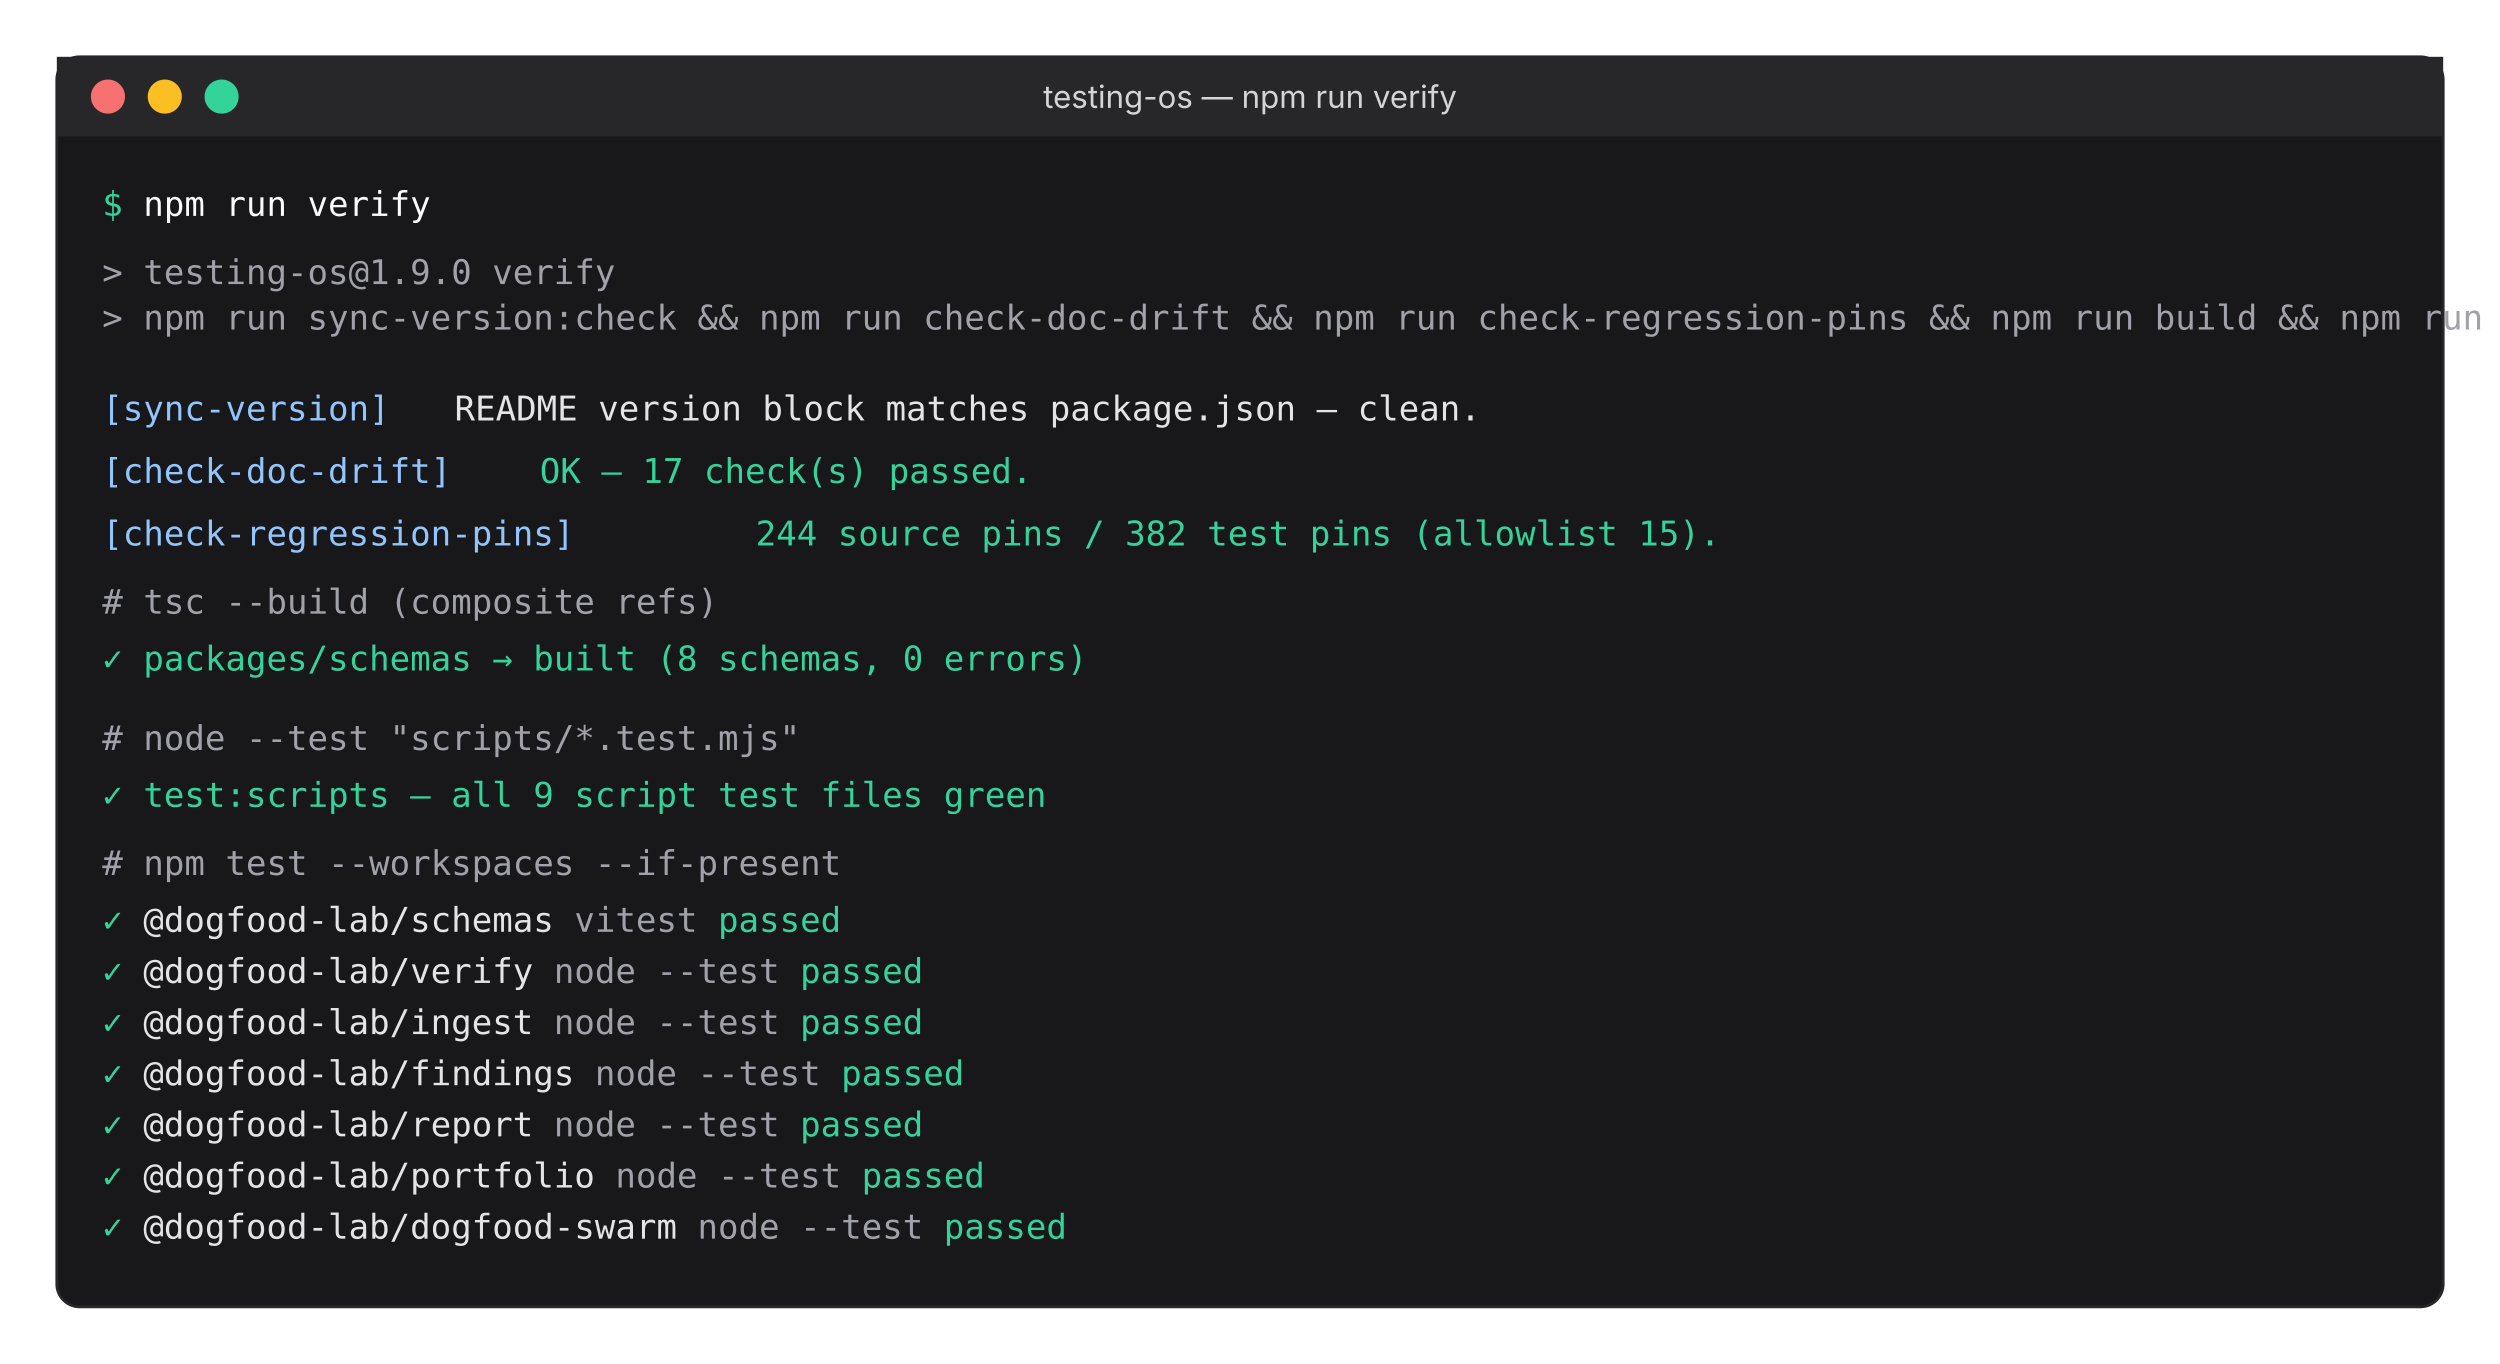
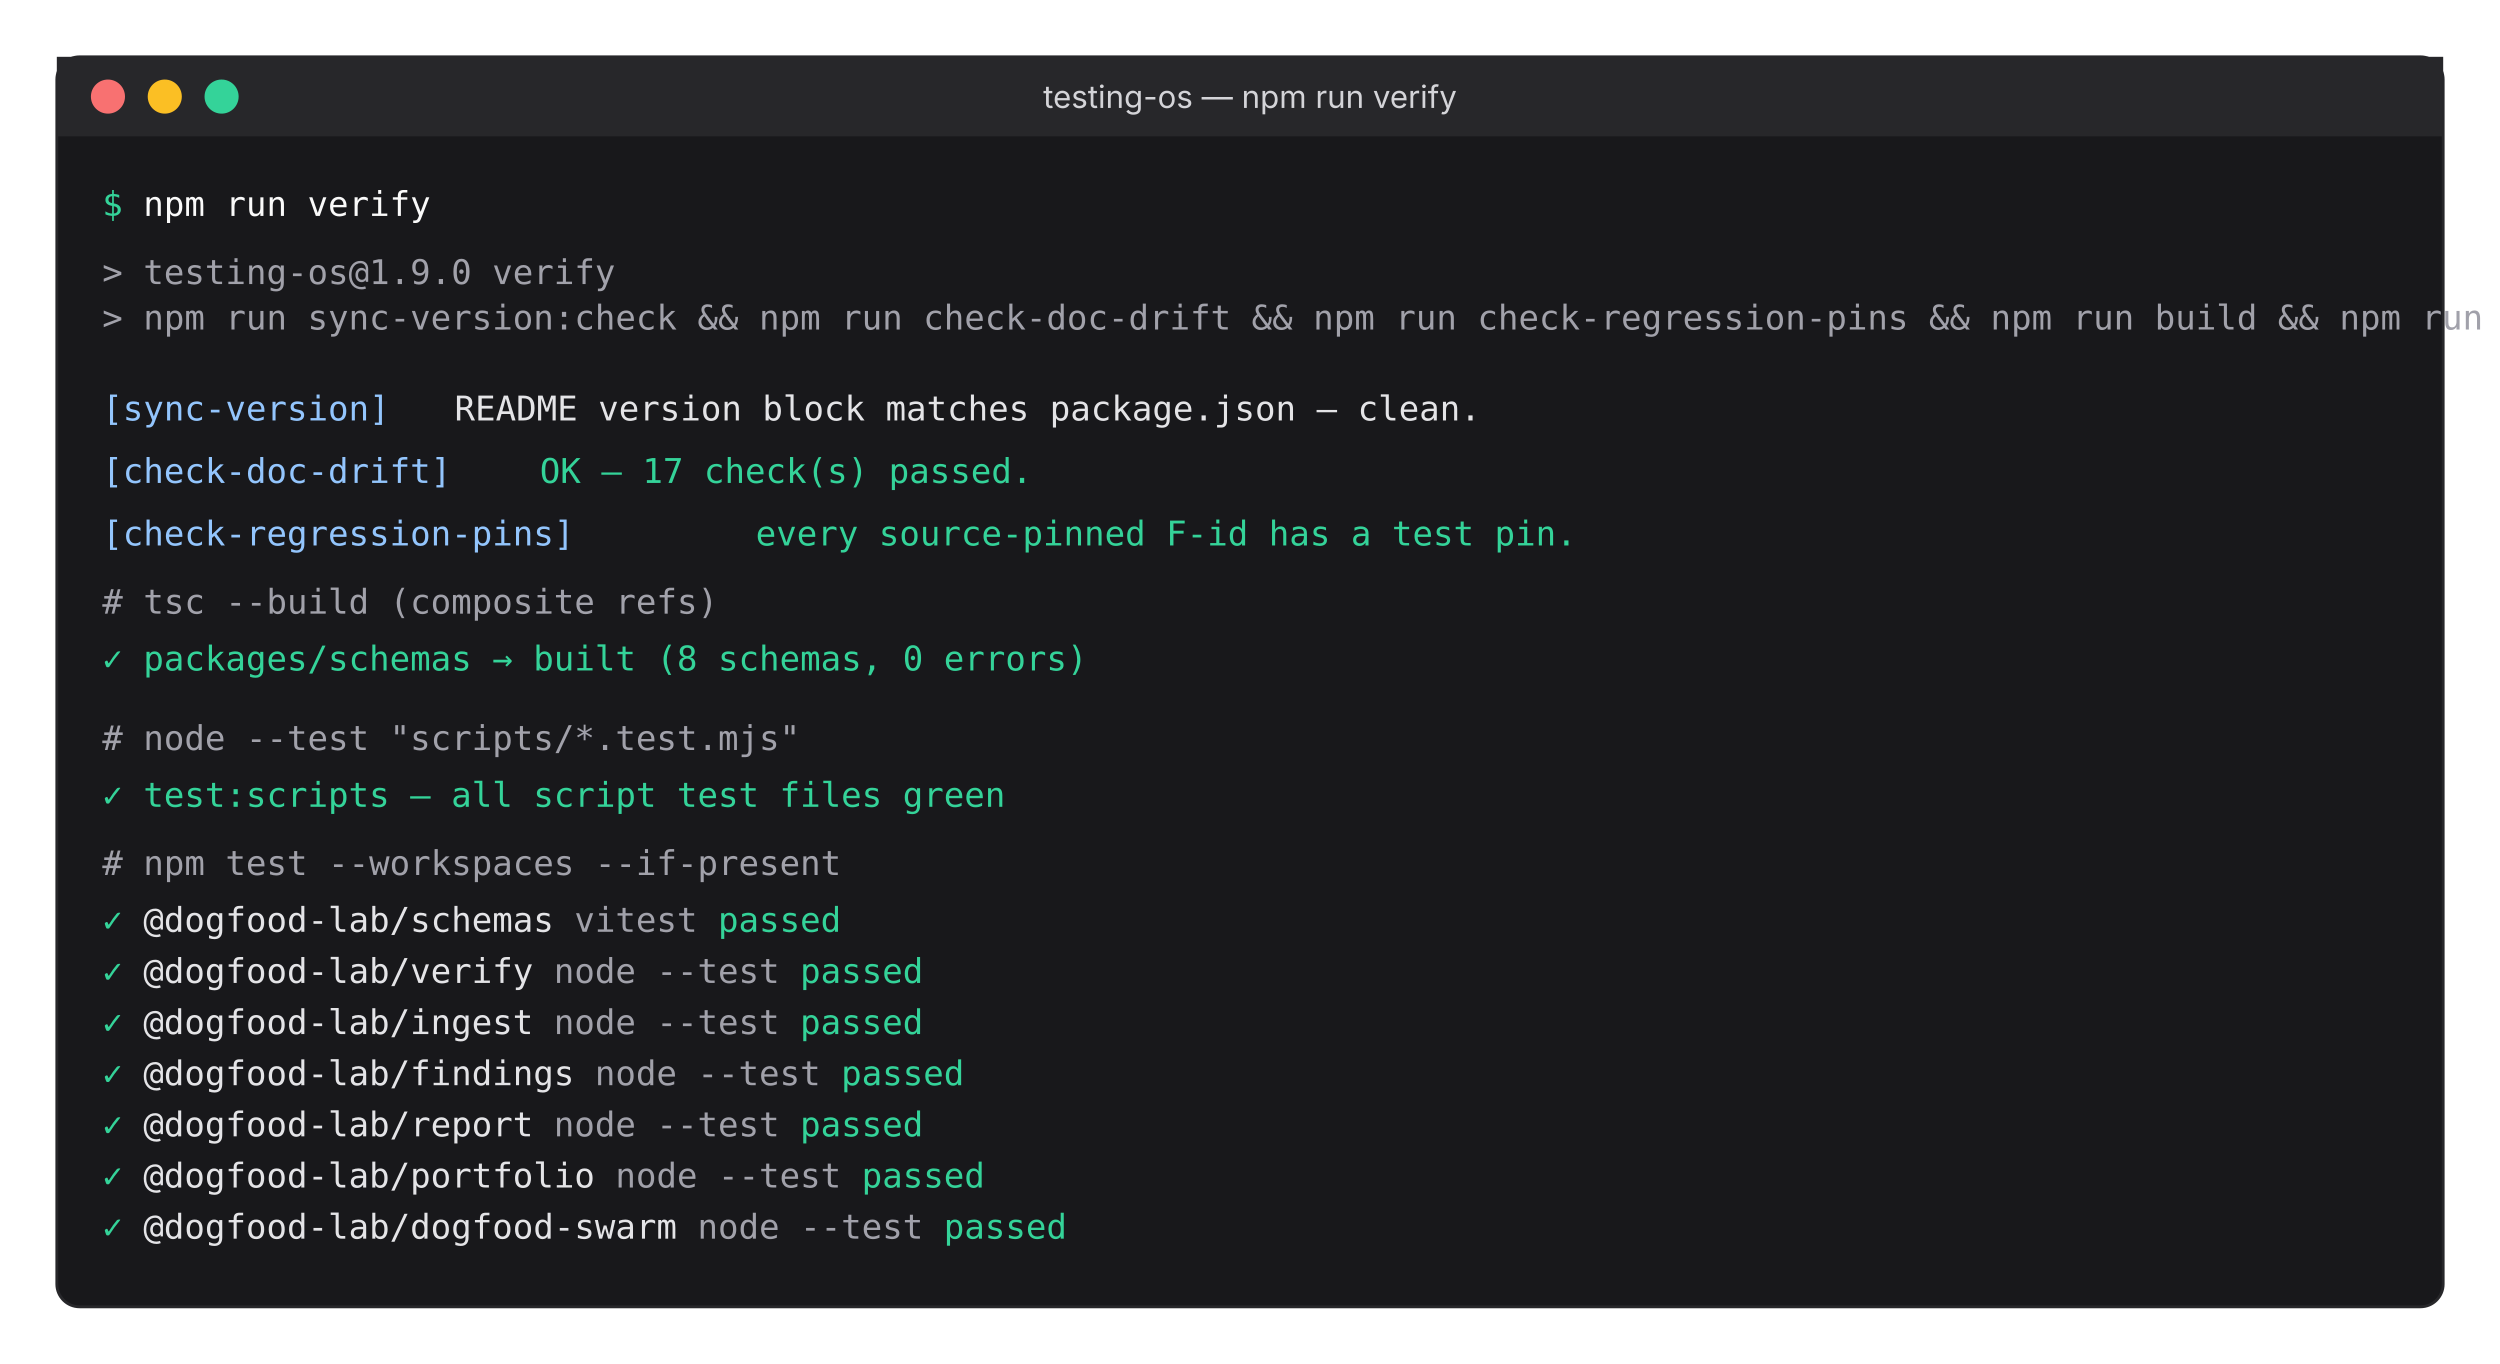
<svg xmlns="http://www.w3.org/2000/svg" viewBox="0 0 880 480" role="img" aria-labelledby="verify-title verify-desc" preserveAspectRatio="xMidYMid meet">
  <defs>
    <style>
      .term-bg { fill: transparent; }
      .term-frame { fill: #18181b; stroke: #27272a; stroke-width: 1; rx: 8; }
      .term-bar { fill: #27272a; rx: 8 8 0 0; }
      .term-dot-r { fill: #f87171; }
      .term-dot-y { fill: #fbbf24; }
      .term-dot-g { fill: #34d399; }
      .term-title { fill: #d4d4d8; font-family: 'Inter', system-ui, sans-serif; font-size: 11px; }
      .mono { font-family: 'JetBrains Mono', ui-monospace, 'Cascadia Code', monospace; font-size: 12px; }
      .text-prompt { fill: #34d399; }
      .text-cmd { fill: #fafafa; }
      .text-ok { fill: #34d399; }
      .text-info { fill: #93c5fd; }
      .text-dim { fill: #a1a1aa; }
      .text-body { fill: #e4e4e7; }
    </style>
  </defs>
  <rect width="880" height="480" class="term-bg" />
  <rect x="20" y="20" width="840" height="440" class="term-frame" />
  <rect x="20" y="20" width="840" height="28" class="term-bar" />
  <circle cx="38" cy="34" r="6" class="term-dot-r" />
  <circle cx="58" cy="34" r="6" class="term-dot-y" />
  <circle cx="78" cy="34" r="6" class="term-dot-g" />
  <text x="440" y="38" text-anchor="middle" class="term-title">testing-os — npm run verify</text>
  <g class="mono">
    <text x="36" y="76">
      <tspan class="text-prompt">$</tspan>
      <tspan class="text-cmd">npm run verify</tspan>
    </text>
    <text x="36" y="100" class="text-dim">&gt; testing-os@1.9.0 verify</text>
    <text x="36" y="116" class="text-dim">&gt; npm run sync-version:check &amp;&amp; npm run check-doc-drift &amp;&amp; npm run check-regression-pins &amp;&amp; npm run build &amp;&amp; npm run test:scripts &amp;&amp; npm run test</text>
    <text x="36" y="148" class="text-info">[sync-version]</text>
    <text x="160" y="148" class="text-body"> README version block matches package.json — clean.</text>
    <text x="36" y="170" class="text-info">[check-doc-drift]</text>
    <text x="190" y="170" class="text-ok"> OK — 17 check(s) passed.</text>
    <text x="36" y="192" class="text-info">[check-regression-pins]</text>
-     <text x="266" y="192" class="text-ok"> 244 source pins / 382 test pins (allowlist 15).</text>
+     <text x="266" y="192" class="text-ok"> every source-pinned F-id has a test pin.</text>
    <text x="36" y="216" class="text-dim"># tsc --build (composite refs)</text>
    <text x="36" y="236" class="text-ok">  ✓ packages/schemas → built (8 schemas, 0 errors)</text>
    <text x="36" y="264" class="text-dim"># node --test "scripts/*.test.mjs"</text>
-     <text x="36" y="284" class="text-ok">  ✓ test:scripts — all 9 script test files green</text>
+     <text x="36" y="284" class="text-ok">  ✓ test:scripts — all script test files green</text>
    <text x="36" y="308" class="text-dim"># npm test --workspaces --if-present</text>
    <text x="36" y="328">
      <tspan class="text-ok">  ✓</tspan>
      <tspan class="text-body">@dogfood-lab/schemas         </tspan>
      <tspan class="text-dim">vitest</tspan>
      <tspan class="text-ok">passed</tspan>
    </text>
    <text x="36" y="346">
      <tspan class="text-ok">  ✓</tspan>
      <tspan class="text-body">@dogfood-lab/verify          </tspan>
      <tspan class="text-dim">node --test</tspan>
      <tspan class="text-ok">passed</tspan>
    </text>
    <text x="36" y="364">
      <tspan class="text-ok">  ✓</tspan>
      <tspan class="text-body">@dogfood-lab/ingest          </tspan>
      <tspan class="text-dim">node --test</tspan>
      <tspan class="text-ok">passed</tspan>
    </text>
    <text x="36" y="382">
      <tspan class="text-ok">  ✓</tspan>
      <tspan class="text-body">@dogfood-lab/findings        </tspan>
      <tspan class="text-dim">node --test</tspan>
      <tspan class="text-ok">passed</tspan>
    </text>
    <text x="36" y="400">
      <tspan class="text-ok">  ✓</tspan>
      <tspan class="text-body">@dogfood-lab/report          </tspan>
      <tspan class="text-dim">node --test</tspan>
      <tspan class="text-ok">passed</tspan>
    </text>
    <text x="36" y="418">
      <tspan class="text-ok">  ✓</tspan>
      <tspan class="text-body">@dogfood-lab/portfolio       </tspan>
      <tspan class="text-dim">node --test</tspan>
      <tspan class="text-ok">passed</tspan>
    </text>
    <text x="36" y="436">
      <tspan class="text-ok">  ✓</tspan>
      <tspan class="text-body">@dogfood-lab/dogfood-swarm   </tspan>
      <tspan class="text-dim">node --test</tspan>
      <tspan class="text-ok">passed</tspan>
    </text>
  </g>
</svg>
